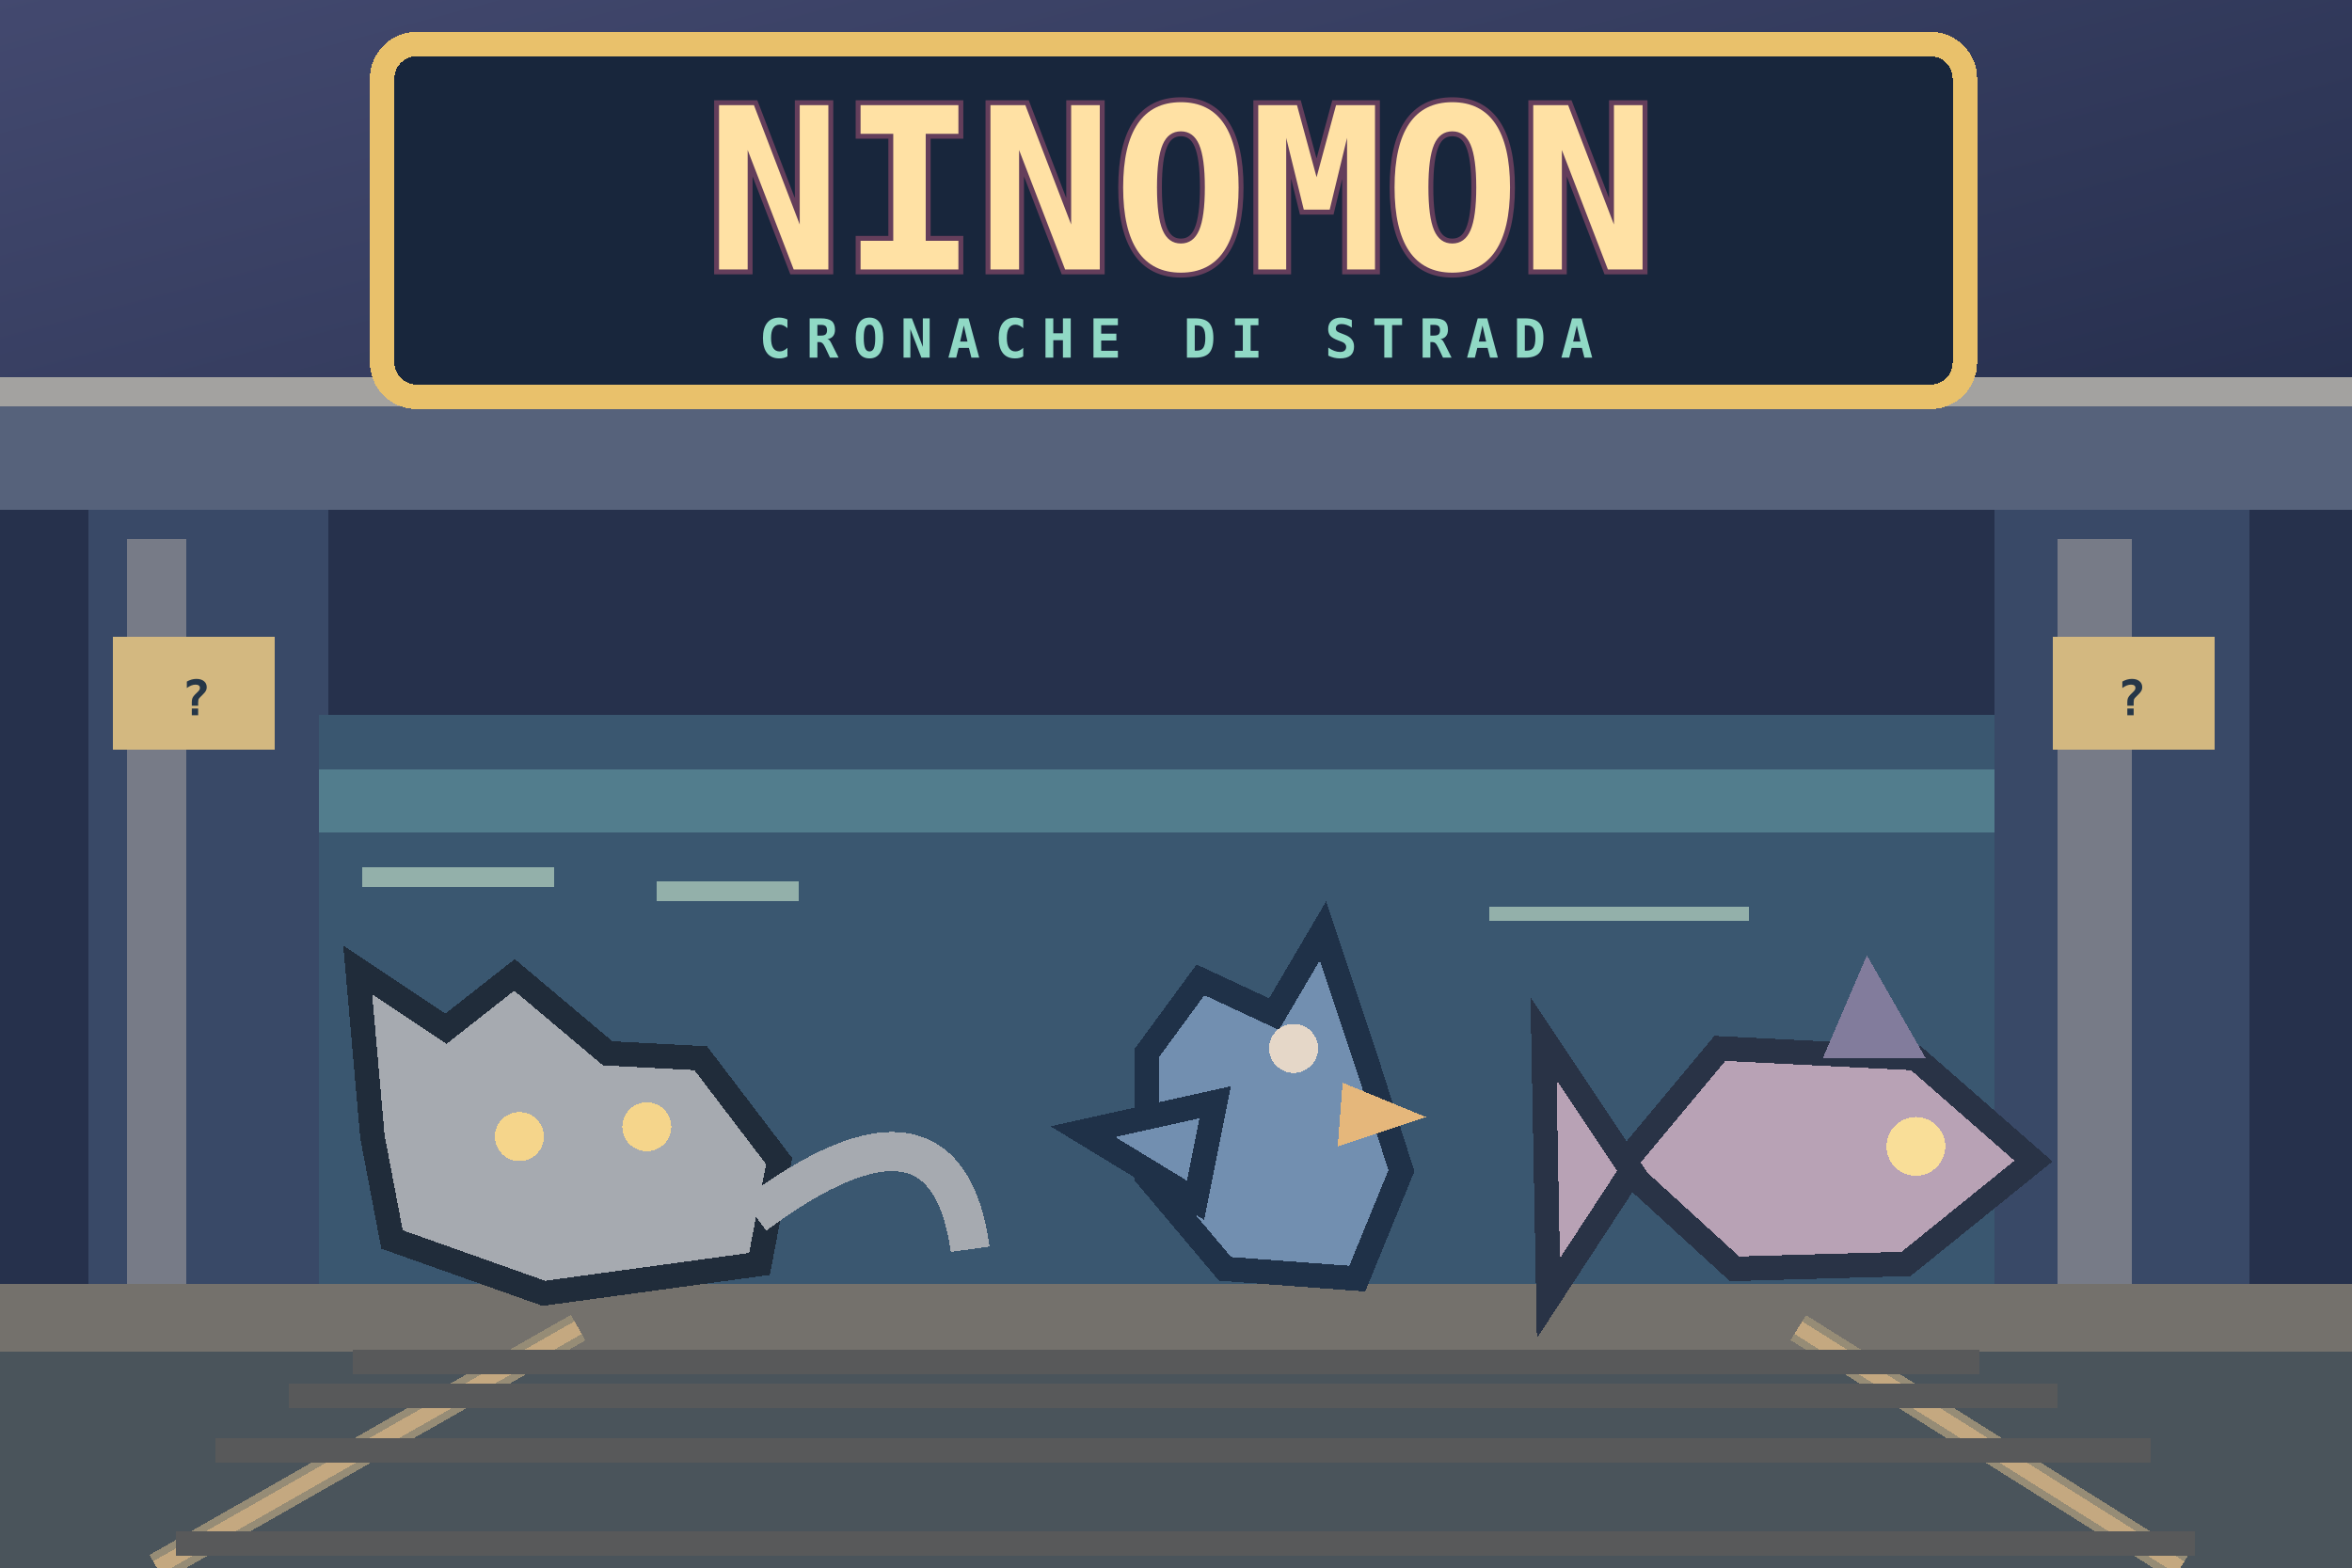
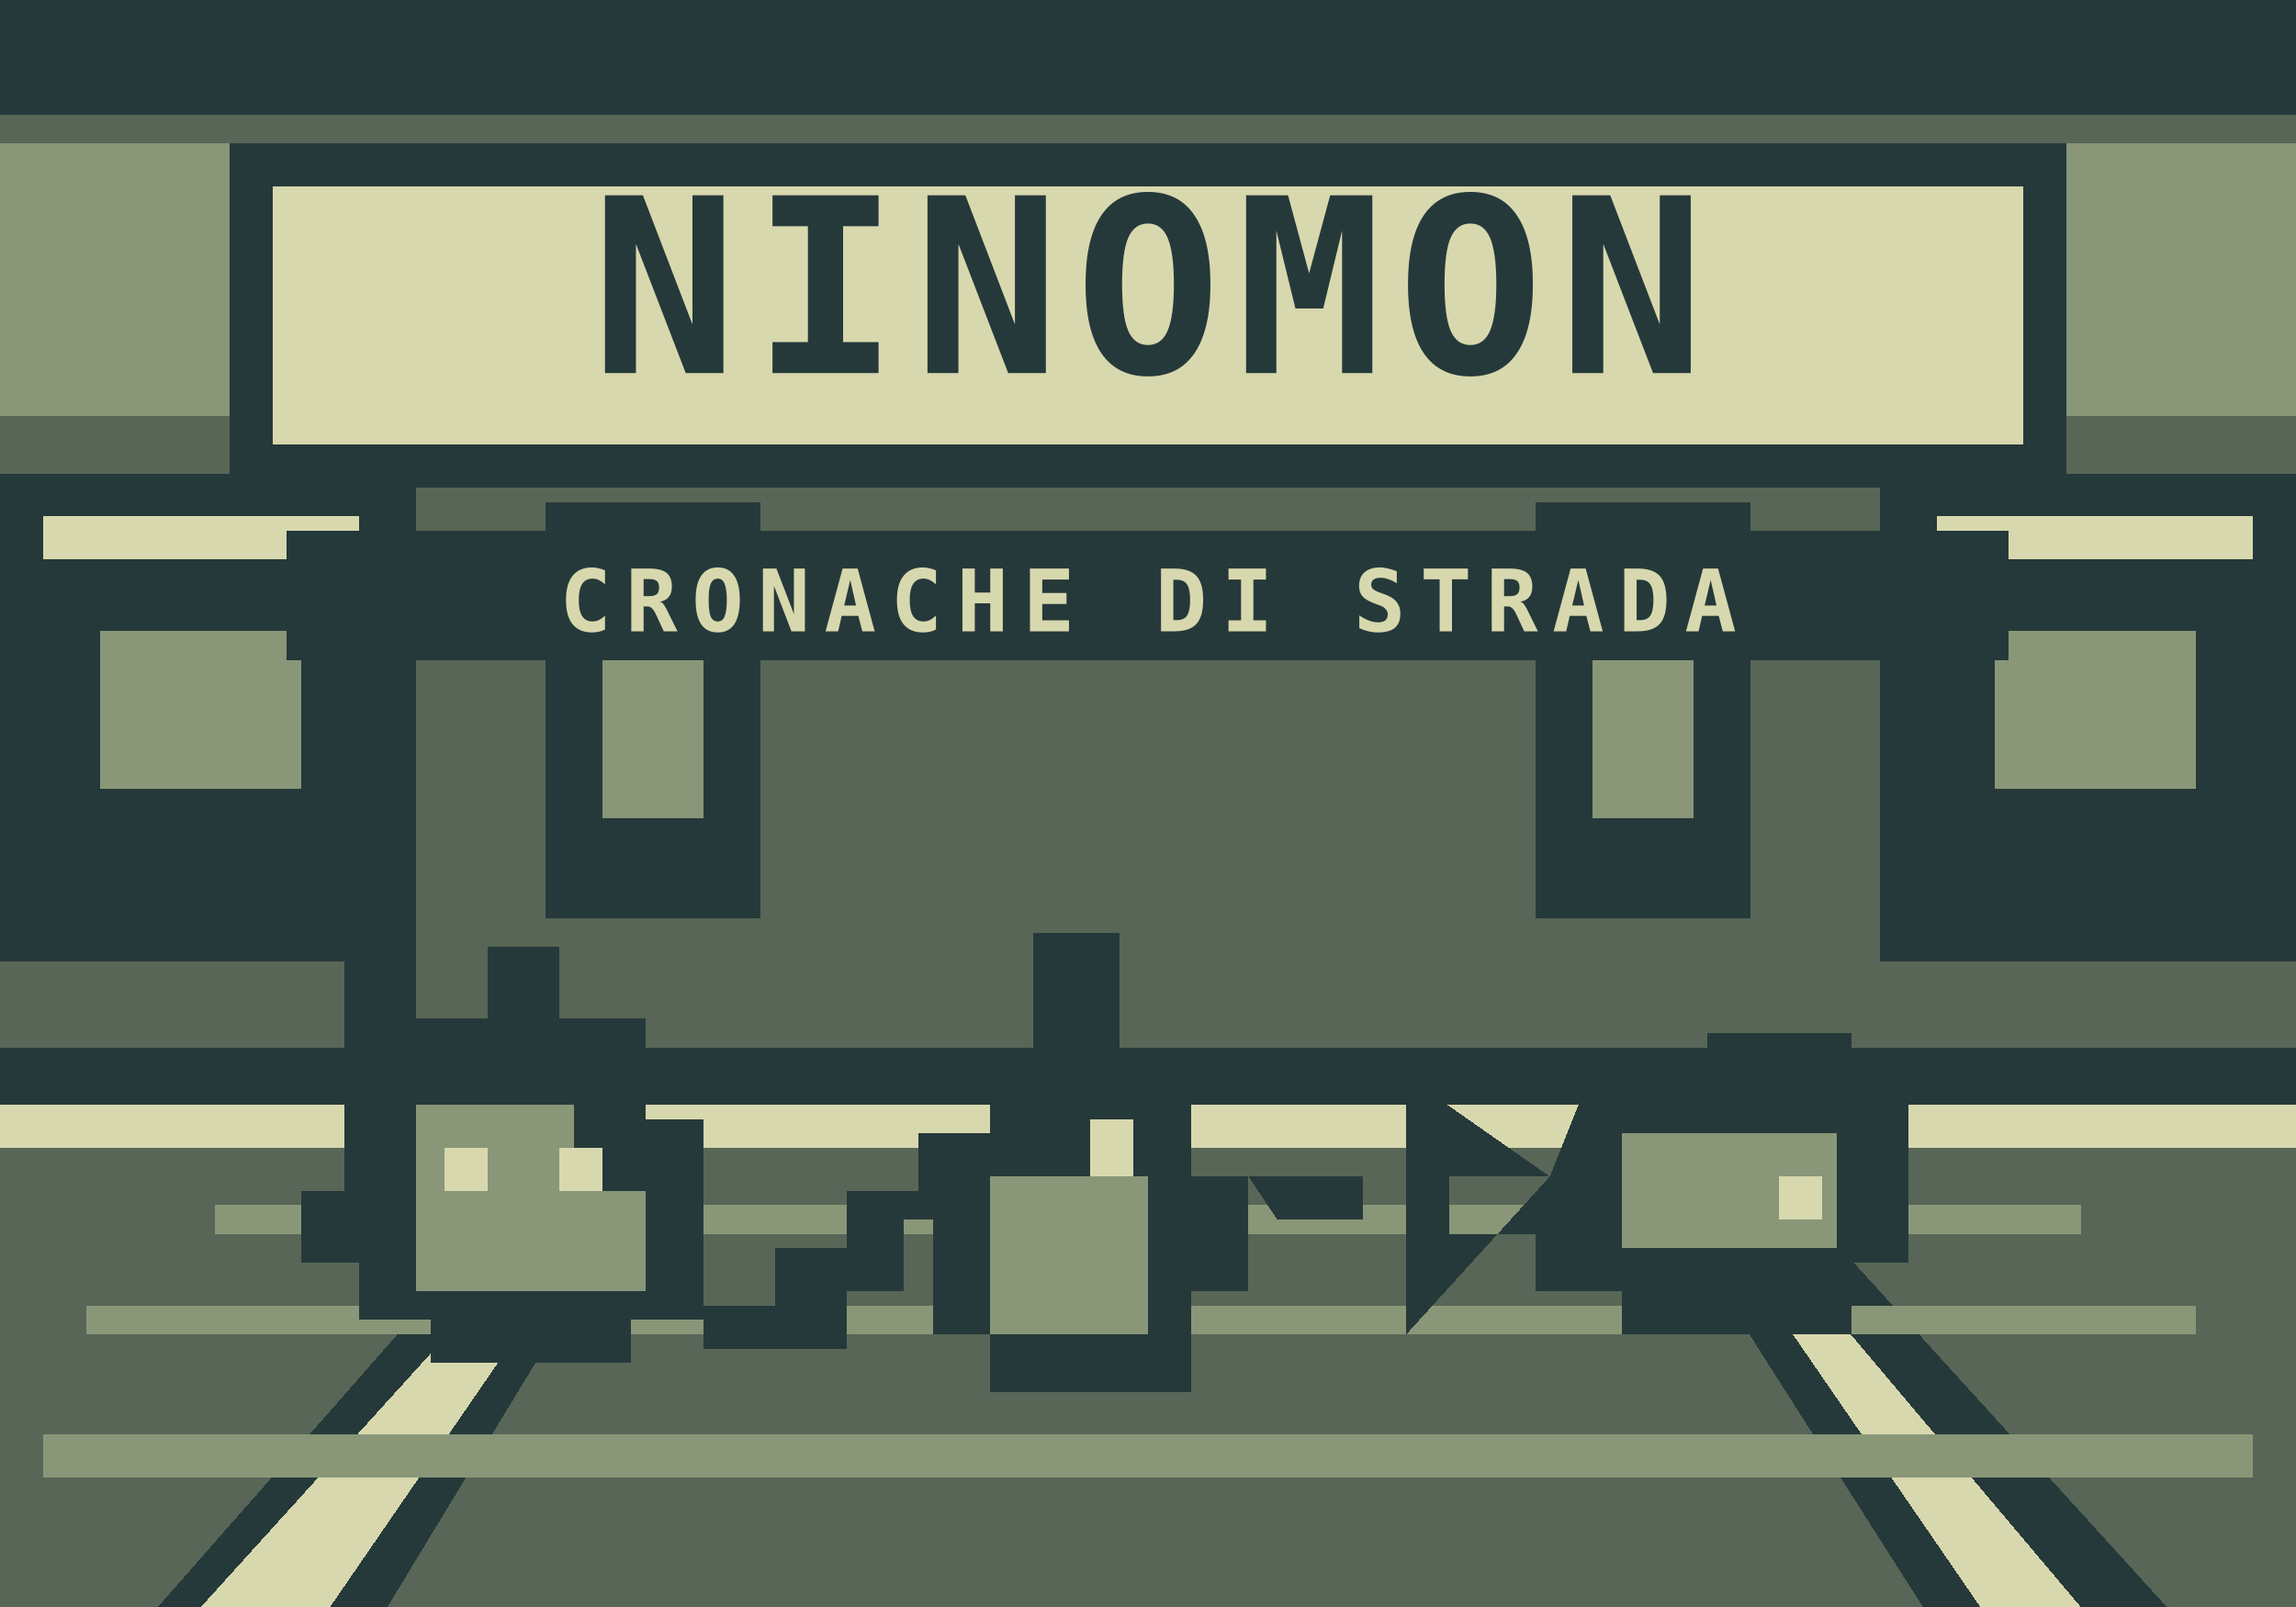
- <svg xmlns="http://www.w3.org/2000/svg" viewBox="0 0 480 320" shape-rendering="crispEdges" role="img" aria-labelledby="a b">
-   <defs>
-     <linearGradient id="g" x2=".4" y2="1">
-       <stop stop-color="#43496f" />
-       <stop offset="1" stop-color="#111c35" />
-     </linearGradient>
-   </defs>
-   <rect width="480" height="320" fill="url(#g)" />
-   <path fill="#26314c" d="M0 100H480V288H0z" />
-   <path fill="#56627b" d="M0 77H480V104H0z" />
-   <path fill="#a3a2a0" d="M0 77H480V83H0z" />
-   <path fill="#394967" d="M18 104H67V273H18zM407 104H459V273H407z" />
-   <path fill="#777b87" d="M26 110H38V263H26zM420 110H435V264H420z" />
-   <path fill="#3a5770" d="M65 146H407V267H65z" />
-   <path fill="#527d8d" d="M65 157H407V170H65z" />
-   <path fill="#93b0aa" d="M74 177H113V181H74zM134 180H163V184H134zM304 185H357V188H304z" />
-   <path fill="#74716c" d="M0 262H480V320H0z" />
-   <path fill="#4a545b" d="M0 276H480V320H0z" />
-   <path stroke="#968c76" stroke-width="6" d="M32 320L118 271M445 320L367 271" />
-   <path stroke="#c4a880" stroke-width="3" d="M32 320L118 271M445 320L367 271" />
-   <g stroke="#58595a" stroke-width="5">
-     <path d="M36 315H448M44 296H439M59 285H420M72 278H404" />
-   </g>
-   <g fill="#a6aab0" stroke="#202c3a" stroke-width="5">
-     <path d="M76 232L73 198L91 210L105 199L124 215L143 216L159 237L155 258L111 264L80 253Z" />
-     <path d="M154 248Q193 219 198 255" fill="none" stroke="#a6aab0" stroke-width="8" />
-   </g>
-   <circle cx="106" cy="232" r="5" fill="#f5d58b" />
-   <circle cx="132" cy="230" r="5" fill="#f5d58b" />
-   <g fill="#728fb0" stroke="#1f3148" stroke-width="5">
-     <path d="M250 259L234 240L234 215L245 200L260 207L270 190L279 217L286 239L277 261Z" />
-     <path d="M248 225L221 231L244 245Z" />
-   </g>
-   <path d="M274 221L291 228L273 234Z" fill="#e5b77b" />
-   <circle cx="264" cy="214" r="5" fill="#e5d7c8" />
-   <g fill="#b8a2b5" stroke="#293346" stroke-width="5">
-     <path d="M331 238L351 214L391 216L415 237L389 258L354 259Z" />
-     <path d="M333 239L315 212L316 265Z" />
-   </g>
-   <path d="M372 216L381 195L393 216Z" fill="#827c9c" />
-   <circle cx="391" cy="234" r="6" fill="#f9de98" />
-   <rect x="78" y="9" width="323" height="72" rx="7" fill="#18263c" stroke="#e9c16b" stroke-width="5" />
-   <text x="241" y="55" text-anchor="middle" fill="#ffe1a4" stroke="#643e5b" stroke-width="2" paint-order="stroke" style="font:bold 46px monospace">NINOMON</text>
-   <text x="240" y="73" text-anchor="middle" fill="#90d9c5" style="font:bold 11px monospace;letter-spacing:3px">CRONACHE DI STRADA</text>
-   <path d="M23 130H56V153H23zM419 130H452V153H419z" fill="#d3b880" />
-   <text x="40" y="146" text-anchor="middle" fill="#263748" style="font:bold 10px monospace">?</text>
-   <text x="435" y="146" text-anchor="middle" fill="#263748" style="font:bold 10px monospace">?</text>
+ <svg xmlns="http://www.w3.org/2000/svg" viewBox="0 0 160 112" shape-rendering="crispEdges" role="img" aria-labelledby="t d">
+   <rect width="160" height="112" fill="#899778" />
+   <rect x="0" y="0" width="160" height="8" fill="#26393a" />
+   <rect x="0" y="8" width="160" height="2" fill="#586657" />
+   <rect x="0" y="29" width="160" height="46" fill="#586657" />
+   <path fill="#26393a" d="M0 33H29V67H0zM131 33H160V67H131zM38 35H53V64H38zM107 35H122V64H107z" />
+   <path fill="#d8d8ae" d="M3 36H25V39H3zM135 36H157V39H135zM41 38H50V42H41zM110 38H119V42H110z" />
+   <path fill="#899778" d="M7 44H21V55H7zM139 44H153V55H139zM42 46H49V57H42zM111 46H118V57H111z" />
+   <path fill="#26393a" d="M0 73H160V80H0z" />
+   <path fill="#d8d8ae" d="M0 77H160V80H0z" />
+   <path fill="#586657" d="M0 80H160V112H0z" />
+   <path fill="#26393a" d="M11 112L40 79H47L27 112zM134 112L113 79H121L151 112z" />
+   <path fill="#d8d8ae" d="M14 112L43 80H45L23 112zM138 112L116 80H118L145 112z" />
+   <path fill="#899778" d="M3 100H157V103H3zM6 91H153V93H6zM15 84H145V86H15z" />
+   <path fill="#26393a" d="M24 83V66H29V71H34V66H39V71H45V78H49V92H44V95H30V92H25V88H21V83z" />
+   <path fill="#899778" d="M29 77H40V83H45V90H29z" />
+   <path fill="#d8d8ae" d="M31 80H34V83H31zM39 80H42V83H39z" />
+   <path fill="#26393a" d="M49 91H54V87H59V83H64V79H66V85H63V90H59V94H49z" />
+   <path fill="#26393a" d="M65 93V79H69V74H72V65H78V73H83V82H87V90H83V97H69V93z" />
+   <path fill="#899778" d="M69 82H80V93H69z" />
+   <path fill="#d8d8ae" d="M76 78H79V82H76z" />
+   <path fill="#26393a" d="M87 82H95V85H89z" />
+   <path fill="#26393a" d="M110 77H119V72H129V76H133V88H129V93H113V90H107V86H101V82H108zM108 82L98 75V93z" />
+   <path fill="#899778" d="M113 79H128V87H113z" />
+   <path fill="#d8d8ae" d="M124 82H127V85H124z" />
+   <rect x="16" y="10" width="128" height="24" fill="#26393a" />
+   <rect x="19" y="13" width="122" height="18" fill="#d8d8ae" />
+   <text x="80" y="26" text-anchor="middle" fill="#26393a" font-family="monospace" font-weight="900" font-size="17" letter-spacing="1">NINOMON</text>
+   <rect x="20" y="37" width="120" height="9" fill="#26393a" />
+   <text x="80" y="44" text-anchor="middle" fill="#d8d8ae" font-family="monospace" font-weight="bold" font-size="6" letter-spacing="1">CRONACHE DI STRADA</text>
</svg>
